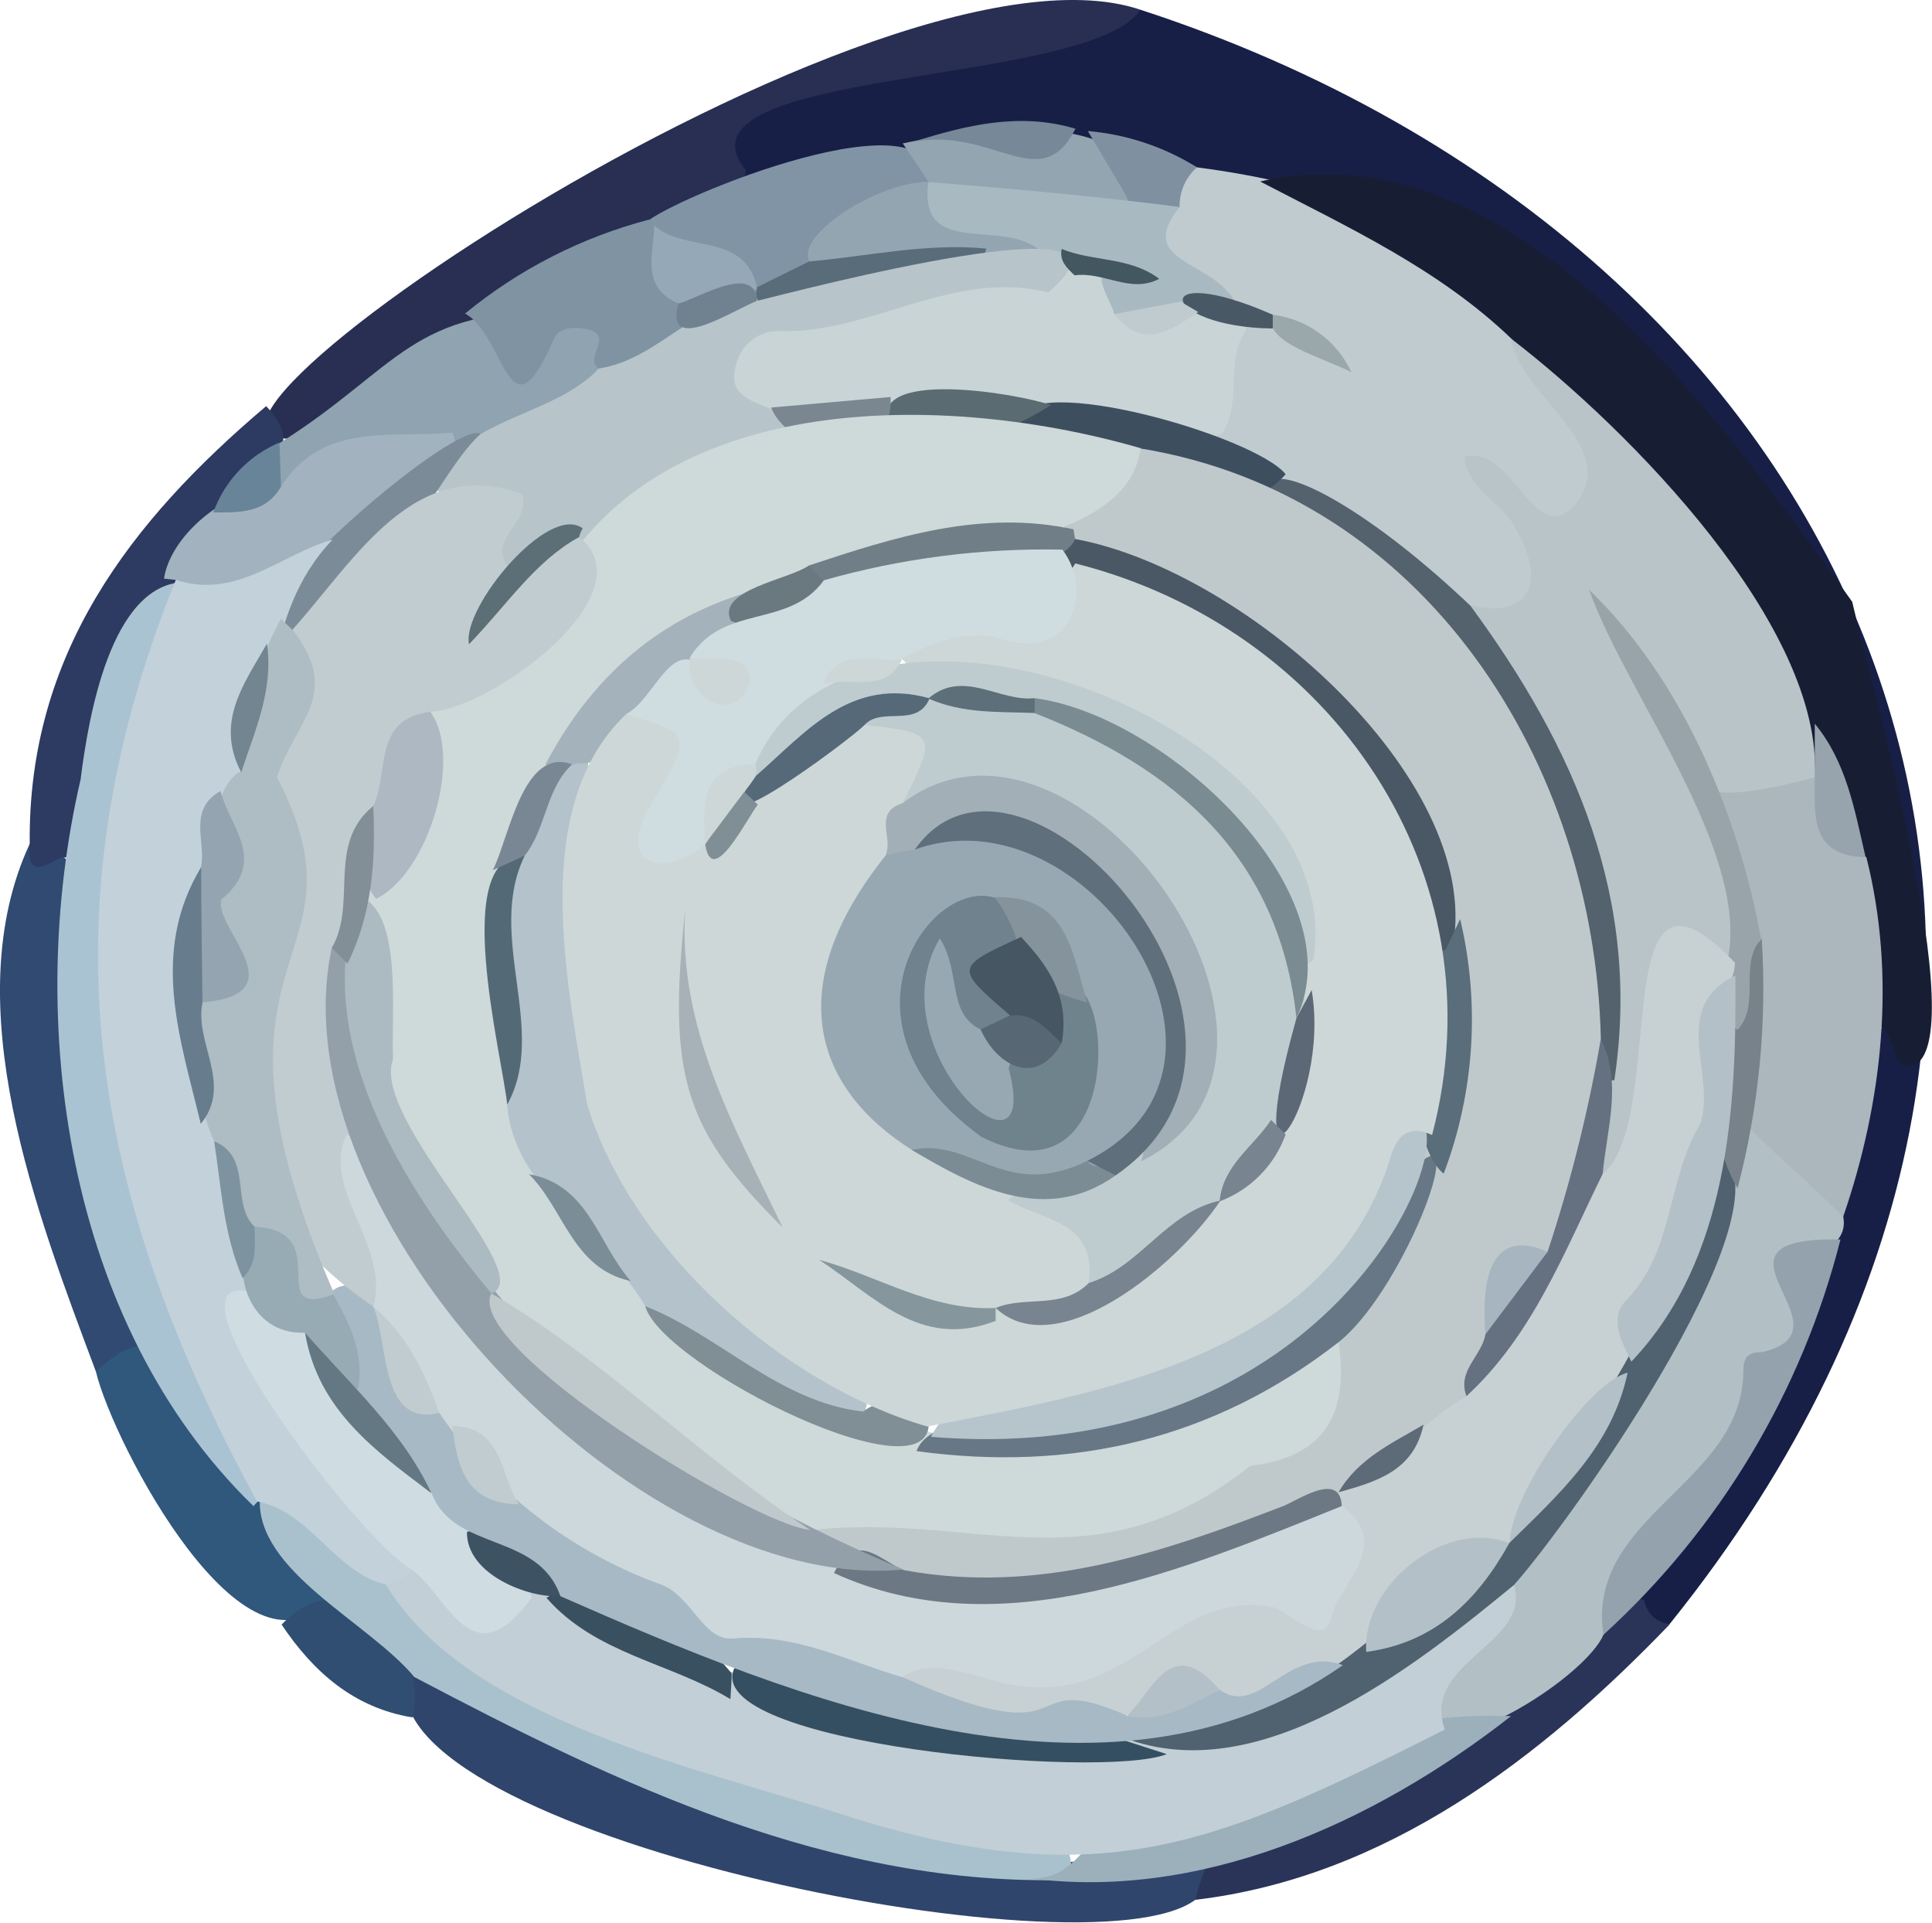
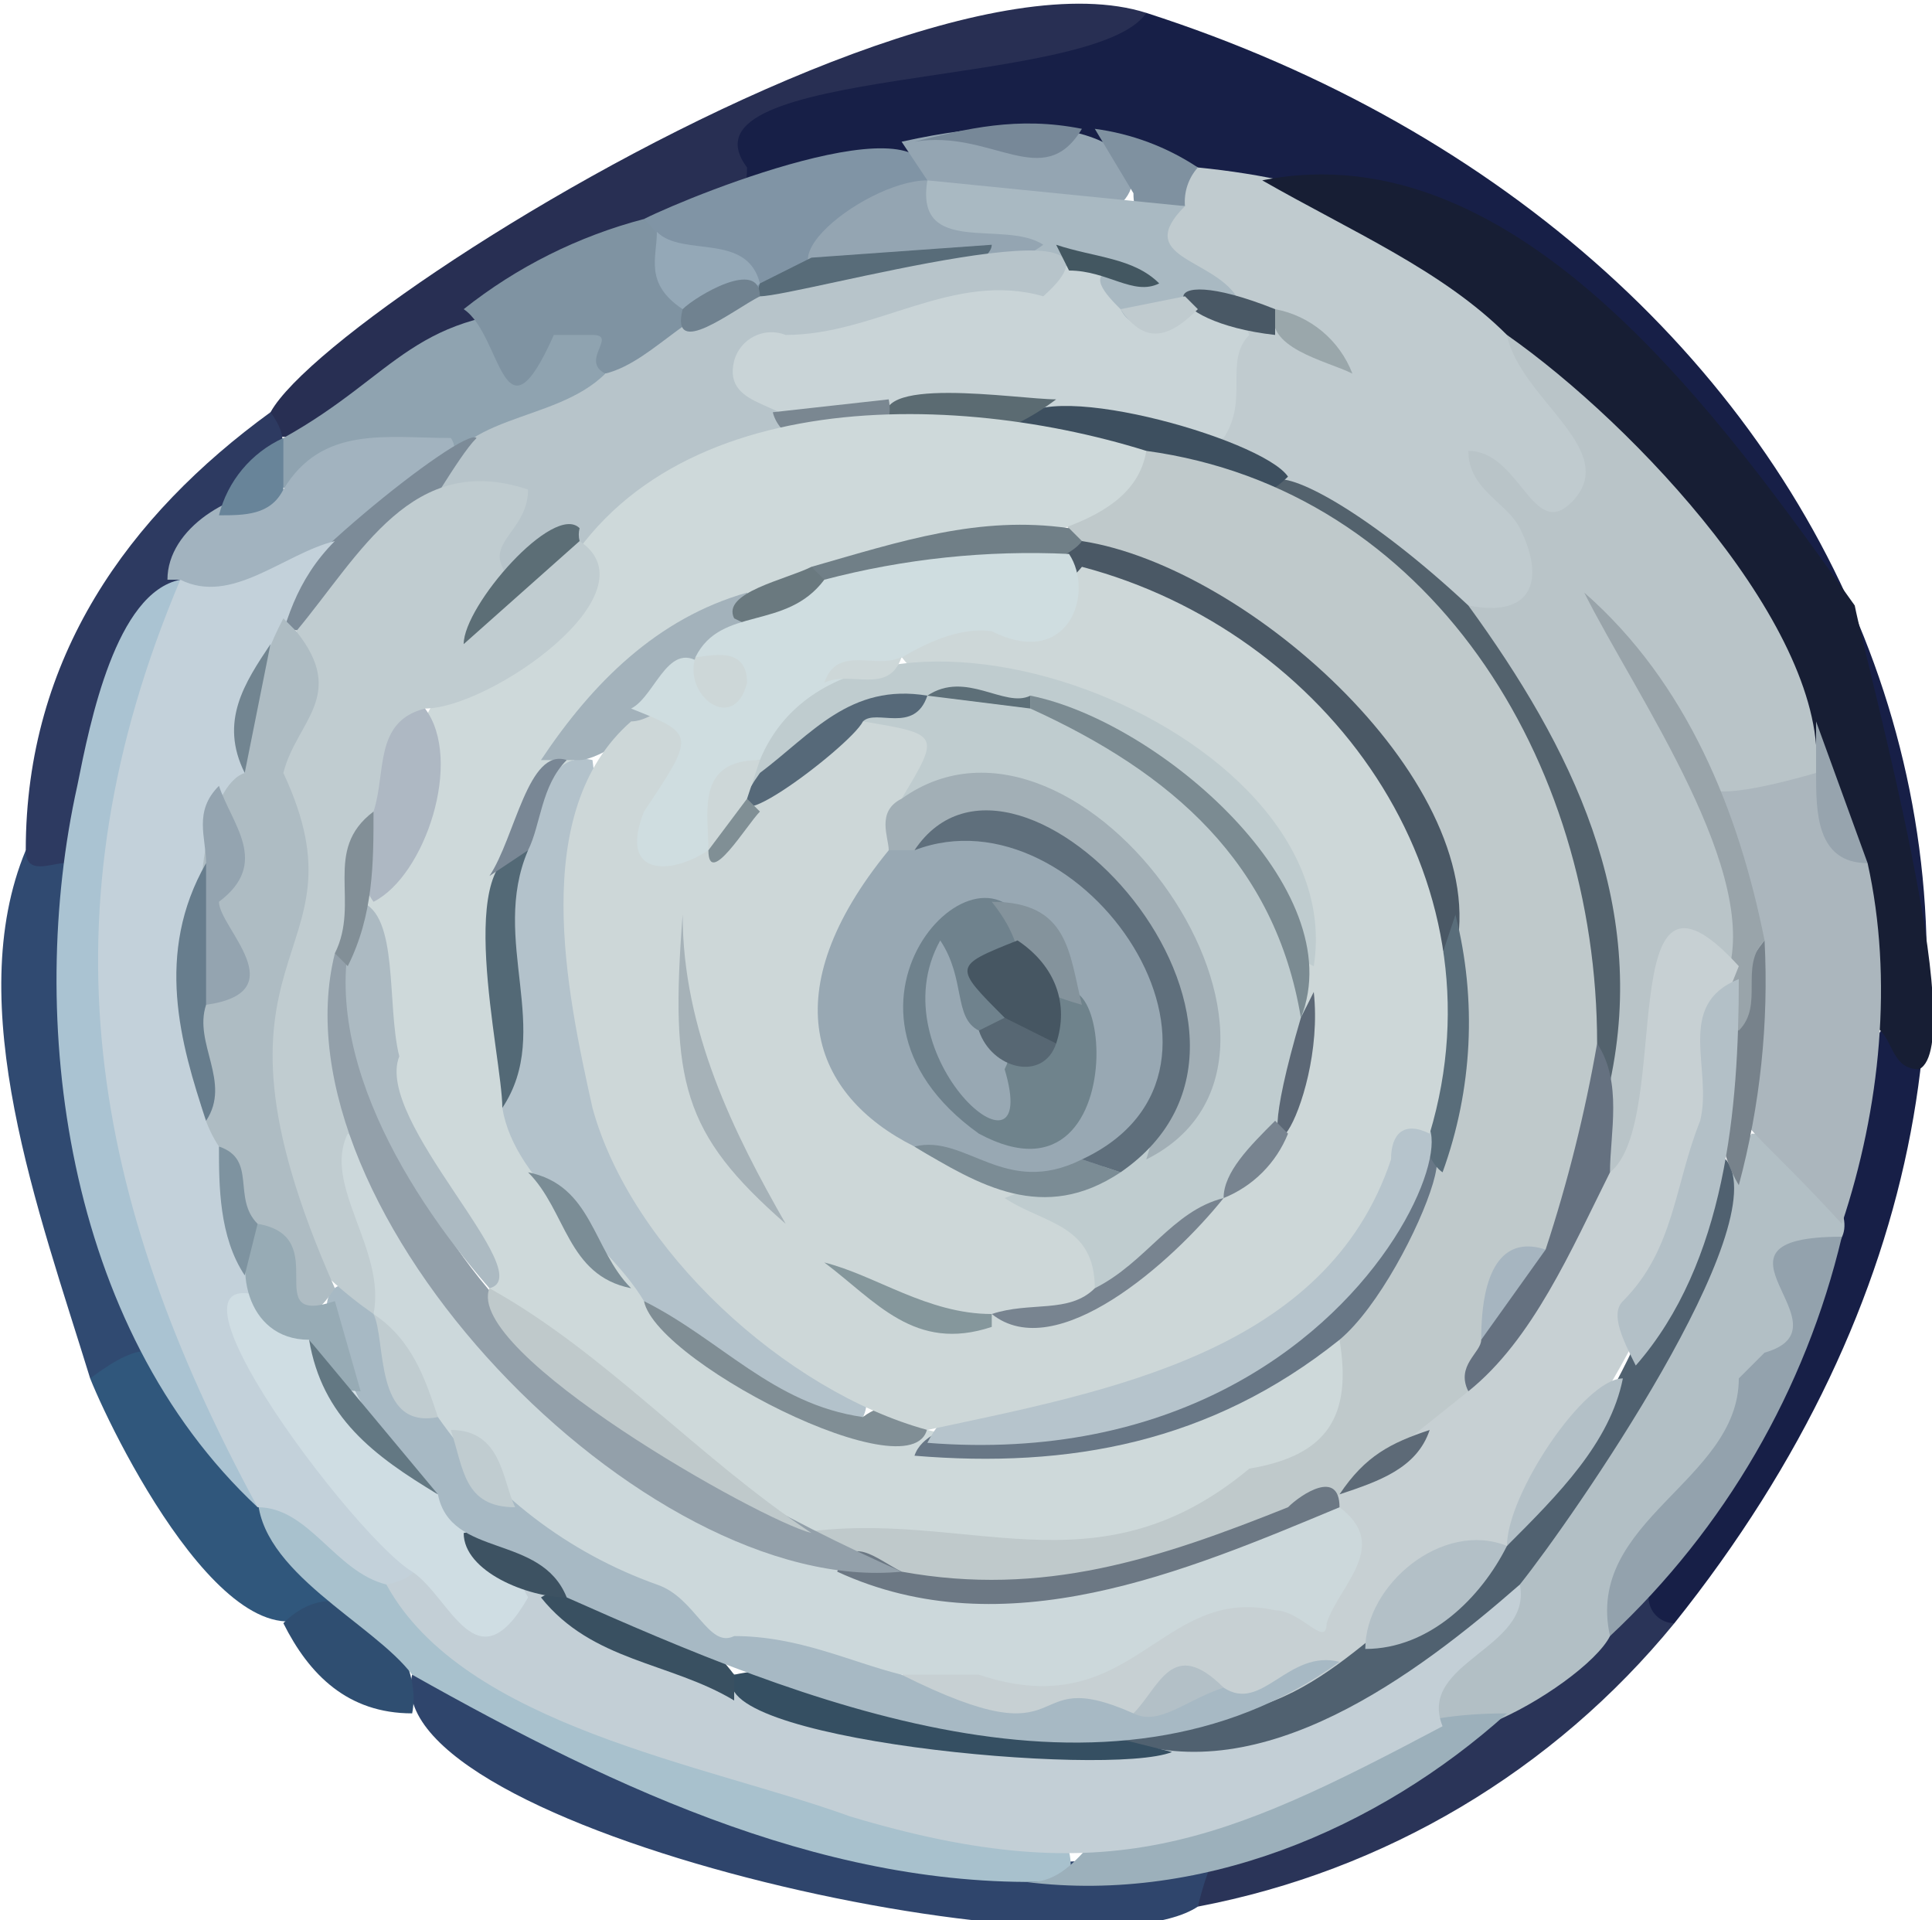
- <svg xmlns="http://www.w3.org/2000/svg" viewBox="0 0 150.11 149.34">
+ <svg xmlns="http://www.w3.org/2000/svg" viewBox="0 0 150 149">
+   <defs />
  <defs>
-     <style>.cls-1{fill:#171f47;}.cls-2{fill:#282f53;}.cls-3{fill:#2f456c;}.cls-4{fill:#304a71;}.cls-5{fill:#2d3a61;}.cls-6{fill:#30577c;}.cls-7{fill:#2a3458;}.cls-8{fill:#2f4e71;}.cls-9{fill:#c0cbcf;}.cls-10{fill:#171e34;}.cls-11{fill:#b2bfc5;}.cls-12{fill:#abb6bd;}.cls-13{fill:#93a2ad;}.cls-14{fill:#8094a5;}.cls-15{fill:#94a5b2;}.cls-16{fill:#7f91a0;}.cls-17{fill:#778898;}.cls-18{fill:#8fa3b0;}.cls-19{fill:#7f93a2;}.cls-20{fill:#a8c1cd;}.cls-21{fill:#9cb0bb;}.cls-22{fill:#aac3d2;}.cls-23{fill:#a2b3bf;}.cls-24{fill:#688499;}.cls-25{fill:#b9c4c8;}.cls-26{fill:#c9d4d7;}.cls-27{fill:#a9b9c2;}.cls-28{fill:#53626d;}.cls-29{fill:#3d4f5f;}.cls-30{fill:#9aa7ab;}.cls-31{fill:#495865;}.cls-32{fill:#97a4ae;}.cls-33{fill:#c3cfd6;}.cls-34{fill:#506170;}.cls-35{fill:#77828b;}.cls-36{fill:#99a4aa;}.cls-37{fill:#94a8b7;}.cls-38{fill:#586c79;}.cls-39{fill:#b7c4ca;}.cls-40{fill:#7c8b98;}.cls-41{fill:#708290;}.cls-42{fill:#c3d1da;}.cls-43{fill:#c7d0d3;}.cls-44{fill:#657180;}.cls-45{fill:#5b6b72;}.cls-46{fill:#7a8791;}.cls-47{fill:#435761;}.cls-48{fill:#bfc9cb;}.cls-49{fill:#ced9da;}.cls-50{fill:#cfdde3;}.cls-51{fill:#354f62;}.cls-52{fill:#395061;}.cls-53{fill:#3d5262;}.cls-54{fill:#a7b9c4;}.cls-55{fill:#b3c0c7;}.cls-56{fill:#c0ccd0;}.cls-57{fill:#5c6e76;}.cls-58{fill:#aebcc3;}.cls-59{fill:#97abb5;}.cls-60{fill:#94a4b0;}.cls-61{fill:#677d8d;}.cls-62{fill:#728591;}.cls-63{fill:#7e93a0;}.cls-64{fill:#ccd8db;}.cls-65{fill:#6c7884;}.cls-66{fill:#5d6a77;}.cls-67{fill:#a6b5c0;}.cls-68{fill:#93a0aa;}.cls-69{fill:#687786;}.cls-70{fill:#4a5865;}.cls-71{fill:#707f87;}.cls-72{fill:#596d7a;}.cls-73{fill:#b3c2cb;}.cls-74{fill:#acbac2;}.cls-75{fill:#aeb8c3;}.cls-76{fill:#a3b2bb;}.cls-77{fill:#808e95;}.cls-78{fill:#536976;}.cls-79{fill:#798795;}.cls-80{fill:#7b8d96;}.cls-81{fill:#6a797f;}.cls-82{fill:#637883;}.cls-83{fill:#828f97;}.cls-84{fill:#b6c4cc;}.cls-85{fill:#cdd7d8;}.cls-86{fill:#cfdde0;}.cls-87{fill:#bfcccf;}.cls-88{fill:#98a8b3;}.cls-89{fill:#a2afb6;}.cls-90{fill:#a6b2b8;}.cls-91{fill:#7b8b92;}.cls-92{fill:#788490;}.cls-93{fill:#85979c;}.cls-94{fill:#7b8c95;}.cls-95{fill:#566979;}.cls-96{fill:#5c6876;}.cls-97{fill:#808f95;}.cls-98{fill:#5f6f7c;}.cls-99{fill:#5d6f78;}.cls-100{fill:#6f828d;}.cls-101{fill:#6f838c;}.cls-102{fill:#84939c;}.cls-103{fill:#465662;}.cls-104{fill:#576773;}</style>
+     <style>
+       .cls-9{fill:#c0cbcf}.cls-15{fill:#94a5b2}.cls-48{fill:#bfc9cb}.cls-55{fill:#b3c0c7}.cls-56{fill:#c0ccd0}.cls-85{fill:#cdd7d8}.cls-87{fill:#bfcccf}.cls-88{fill:#98a8b3}.cls-92{fill:#788490}
+     </style>
  </defs>
-   <g id="レイヤー_2" data-name="レイヤー 2">
-     <g id="レイヤー_1-2" data-name="レイヤー 1">
-       <g id="アートワーク_8" data-name="アートワーク 8">
-         <path class="cls-1" d="M88.62.76c56.62,18.46,81.6,75.09,41.11,125.4-7.29.92,2-9.7,3.57-12.15a60.43,60.43,0,0,0,7.88-18.09c4.08-27.86,11.66-6.24,2.41-40.76C138.65,37.61,117.21,13,97.76,15.8c-4.9.71-8.45-4.11-13.41-3.86-9.19-2.8-17.86,4.16-27,2.24C48.43,4.12,83.18,3.86,88.62.76Z" />
-         <path class="cls-2" d="M88.62.76c-4.07,6.06-37,4.44-30.7,12.44-.1,4.56-4.24,3.88-6.8,5.25C42.3,22.29,34.5,27.72,26.76,33.33.12,40.51,67.25-6.48,88.62.76Z" />
-         <path class="cls-3" d="M92.87,147.59c-8.41,6.23-64.14-5.28-61.27-17.28,2.09-2.06,4.4-1,6,.28,8.67,7.09,19.35,9.3,29.64,12.37,4,1.2,8.46-.43,12.51,1.31C82.3,146,97.74,141.24,92.87,147.59Z" />
-         <path class="cls-4" d="M7.45,106.55C2.86,94.27-3.47,78,2.31,65.55c1,.76,2.76.34,3.3,2a122.56,122.56,0,0,0,3.2,27.64C10.48,98.5,15.25,108,7.45,106.55Z" />
-         <path class="cls-5" d="M4.76,66.62c-1.2.52-2.71,1.76-2.45-1.07-.16-14.72,7.81-25.06,18.37-34C24.49,35.5,19,37,17.92,40.62c-1.13,2.1-3.4,3.39-4.17,5.77C6.41,51.79,10.25,66.85,4.76,66.62Z" />
-         <path class="cls-6" d="M7.45,106.55c3.19-3,5.39-2.7,6.82,1.4,3.09,5.9,9.44,9.78,11.23,16.15C19.11,131.76,8.81,112.2,7.45,106.55Z" />
-         <path class="cls-7" d="M92.87,147.59c.87-3.57,2.09-5.22,5.58-5.63,6.32-2.39,12.4-5.19,17.3-10,3.78-1.58,8.12-9.28,12-7.63a2.23,2.23,0,0,0,2,1.84C119.75,136.58,107.7,145.83,92.87,147.59Z" />
-         <path class="cls-8" d="M21.88,126.21c5-5.34,11.5,1.35,10.17,7.21C27.49,132.67,24.36,129.9,21.88,126.21Z" />
-         <path class="cls-9" d="M93,13c10.17,1.33,19.08,4.39,25.86,12.27,2.24,5.22,11.87,13.8,1.3,16.07-.51.07-.63-.76-.44.4,1.12,6.63.48,7.31-5.66,6.7-5.15-3.25-9.57-7.6-15.16-10.19-2-1.26-4.59-1.79-5.14-4.62-.38-3.59.16-10.77,5.75-8.28-4.81-1.18-13.39-4-9.35-10.36C90.64,13.6,91.23,12.43,93,13Z" />
-         <path class="cls-10" d="M117.45,26.33c-5.66-5.44-12.71-8.67-19.54-12.23,19.66-4.58,36,18.68,46,32.65,1.2,5.33,9.53,34.35,4.69,36.06-1.66.31-1.24-2.15-2.35-2.92-3.91-3.28-1.88-8.08-3.1-12C140.38,51.92,127.44,38.7,117.45,26.33Z" />
-         <path class="cls-11" d="M124.58,127c-1.73,4.06-17.28,13.12-13.22,3.26,5.33-8.67,11.65-16.74,16.86-25.79,3.24-5.31,3.93-11.93,7.58-16.8,5.31.25,6.36,1.22,7.41,6.82.44,2.28-2.12,2.62-2.57,4.35C139.33,110.44,129.83,117.58,124.58,127Z" />
-         <path class="cls-12" d="M143.21,94.52c-11.67-11.42-8.05-4.56-7.86-20.86-.32-7.41-8.68-16.31,5.39-14.22,2.84,1.53.94,5.9,4.27,7.15C147.34,75.83,146.28,85.6,143.21,94.52Z" />
-         <path class="cls-13" d="M124.58,127c-1.38-9.23,10.78-11.7,10.87-20.42,0-1.07.3-1.55,1.42-1.53,7.55-1.71-5.77-9,6.13-8.76A62.21,62.21,0,0,1,124.58,127Z" />
-         <path class="cls-14" d="M50.43,17.09C53.67,14.78,74.27,6.6,72.28,15c-2.47,2.72-7.11,2.56-8.66,6.51C60.26,25.07,52,21.23,50.43,17.09Z" />
-         <path class="cls-15" d="M72.14,14.14c-.65-1-1.31-2-2-3C97.36,5.31,90.35,25,72.14,14.14Z" />
-         <path class="cls-16" d="M87.52,15.24l-3-5.06A19.11,19.11,0,0,1,93,13a4,4,0,0,0-1.35,3.13C90.14,16.45,88.34,18.25,87.52,15.24Z" />
-         <path class="cls-17" d="M83.56,10c-2.68,5.28-6.28-.11-12.55,1C75.12,9.71,79.25,8.71,83.56,10Z" />
-         <path class="cls-18" d="M21.71,34.43C31,28.6,32,23.77,43.94,24.3c10.28-.68-1.5,13.81-8.6,10.87C31.71,33.51,18.2,42.84,21.71,34.43Z" />
-         <path class="cls-19" d="M46.52,28.62c-1.18-.77,1.15-2.48-.75-3-1-.27-2.35-.26-2.75.74-3.53,8.18-3.72-.3-6.89-2a37.52,37.52,0,0,1,14.3-7.3C55.39,21.89,55.68,31.73,46.52,28.62Z" />
-         <path class="cls-20" d="M32.19,130.28c-3.55-4.27-12.31-8.2-12-13.89,5-2.36,15.63,14.38,28.62,16.63,8.83,3.55,17.88,6.48,27.43,7.77,2.78.37,7.33,0,7,5.24C64.72,146.66,47.82,138.52,32.19,130.28Z" />
-         <path class="cls-21" d="M79.35,145.83c5.15.92,5.21-5.49,10.13-5.16,11.18-1,13.38-7.87,27.92-7.35C106.73,141.67,93,147.86,79.35,145.83Z" />
-         <path class="cls-22" d="M19.69,117C5.11,102.85,1.9,79.31,6.26,60.56c.63-5,2.36-15,7.93-15.34,1.63,2.3.8,4.63-.11,6.83A61.19,61.19,0,0,0,9.71,77.49c1,11.91,3.48,24.16,10.51,34C21.23,113.49,21.41,115.31,19.69,117Z" />
-         <path class="cls-23" d="M13.66,45.05l-.92-.1c.57-3.67,5.46-7.33,9.09-7.14,3.26-5.09,8.57-3.74,13.29-4.21C37.73,37.73,15.76,52.36,13.66,45.05Z" />
-         <path class="cls-24" d="M21.83,37.81c-1.2,2.09-3.26,2-5.26,2a9.32,9.32,0,0,1,5.14-5.43Z" />
-         <path class="cls-25" d="M141,60.4c-13.65,3.57-7.79-1.57-12.93-7.52,1.58,6.32,9.63,14.78,7.06,22.1-4.49-.17-6,2.25-5.77,6.41,0,2.9-1.18,11.81-5.56,9.54-.36-14.68,1.57-24.28-7.59-37.91-1.1-1.8-2.84-3.47-2-6,4.86,1.13,5.88-2,3.56-5.94-.94-2-3.69-2.93-4-5.61,3.8-.88,5.22,6.79,8.38,4,4.23-4.66-4-8.53-4.74-13.16C126.61,33.38,141.68,48.67,141,60.4Z" />
-         <path class="cls-26" d="M96.83,25.65c-1.76,2.43-.21,5.65-1.92,8.09-4.75,1-9.39-.15-14-.78-6.81-3.9-23.78,5.4-25.19-4.06,1.48-8.25,13.66-4,19.12-8.65,2.7-.88,5.58,1.94,8.32-.08,2.16-.61,4,.87,5.12,2.55C90.81,24.91,95.24,21,96.83,25.65Z" />
-         <path class="cls-27" d="M86.58,24.4c-.26-1.12-2.14-3.52.06-3.51-4.15-.67-19.17,1.24-14.5-6.75,6.2.5,13.07,1.1,19.51,1.94-3.37,4.27,2.09,4,4.2,7.16-1.23,1.62-3.28-.5-4.53,1C89.76,25.2,88.19,25.54,86.58,24.4Z" />
-         <path class="cls-28" d="M114.25,47.06c8.09,11,13.3,22.8,11.18,36.85-1.9.26-2.05-1.38-2.71-2.47-1.32-11.62-4.06-22.68-12.17-31.71C90.05,34.24,99.29,32.85,114.25,47.06Z" />
-         <path class="cls-29" d="M99.89,36.84c-3.55,4.08-8-.12-11.79-.56-3.15-.87-7.14.3-9-3.68C80,28.83,97.55,33.9,99.89,36.84Z" />
-         <path class="cls-30" d="M98.89,24.45A7.78,7.78,0,0,1,105,28.92C102.76,27.75,98,26.56,98.89,24.45Z" />
-         <path class="cls-31" d="M98.89,24.45v1.07C90,25.41,89.14,20.16,98.89,24.45Z" />
-         <path class="cls-32" d="M141,60.4l0-4.18c2.48,3,3.1,6.73,3.95,10.37C140.61,66.5,141,63.31,141,60.4Z" />
-         <path class="cls-33" d="M112.26,134.36c-17.48,8.81-26.45,12.87-45.84,6.91-11.58-3.79-30-7.5-36.44-18.17,2.79-5.58,6.91,3.86,11.41,0,28.44,13.8,48.2,18.34,76.25.05C119,127.71,110.37,129.12,112.26,134.36Z" />
-         <path class="cls-34" d="M117.64,123.12c-8,6.58-19.82,15.89-30.32,11.88.61-2.58,2.79-1.89,4.52-2.22,9.4-1.57,18.31-7.37,24.92-14.18,6.77-6.73,10.87-15.77,14.45-24.48.66-1.66.66-3.71,2.93-4.23C138.36,95.16,122.09,118.1,117.64,123.12Z" />
-         <path class="cls-35" d="M135,92.32c-3.18-5.5-2.41-14.77,1.88-19.4A61.08,61.08,0,0,1,135,92.32Z" />
-         <path class="cls-36" d="M136.83,72.92C135.06,75,136.84,78,135,80c-1.55-.92-1.59-2.32-1.24-3.85,3.48-8.45-7.24-21.73-10.29-30.33C130.7,52.76,135.06,63.25,136.83,72.92Z" />
-         <path class="cls-15" d="M72.13,14.14c-.78,5.93,5.56,2.82,8.57,5.24-3.65,2.29-8.94.83-13.25,2.18C56.66,21.6,67.22,14,72.13,14.14Z" />
-         <path class="cls-37" d="M52.72,23.58c-3-1.28-1.93-3.84-1.89-6.07,2.32,2.16,7,.45,8,4.83C57.48,23.94,54.79,25,52.72,23.58Z" />
-         <path class="cls-38" d="M62.87,20.31c4.58-.4,9.11-1.45,13.74-1,.25,2.2-19.49,7.27-17.77,3.11l-.06-.09Z" />
-         <path class="cls-39" d="M58.83,23.37c2.88-.7,31.66-8.3,22.6-.65-7.37-1.85-13.71,3.2-20.81,3a3.35,3.35,0,0,0-3.41,2.55c-1.26,4,4.72,2.55,5.07,5.89a2.64,2.64,0,0,1-2.56,2.18c-5.39-.22-9.12,3.47-13.53,5.52-10.34,5.34-5.46,2-12.37-3.9,1.38-5.47,9.1-5.43,12.7-9.33C51.34,27.89,54.28,23,58.83,23.37Z" />
-         <path class="cls-40" d="M37.35,33.71c-3.73,3.13-10.47,19.56-16.22,14.53C19.82,46,35.56,32.55,37.35,33.71Z" />
-         <path class="cls-41" d="M58.83,23.37c-1.63.58-7.3,4.36-6.11.21C54.3,23.16,58.63,20.42,58.83,23.37Z" />
-         <path class="cls-42" d="M25.85,41.91c-5.67,5.9-4.28,14.21-7.47,20.93-1.46,1.54-.58,3.74-1.52,5.43-5.54,11,4.27,21.39,3.11,32.53-2.73,7.21,19.54,19.85,10,22.3-4.05-1-5.8-5.66-10-6.46C7,92.81,3.17,71,13.66,45.05,18.39,46.6,21.81,43.07,25.85,41.91Z" />
-         <path class="cls-43" d="M134.8,74.79c0,1.75-1.88,3.41-1.31,5.24.79,15.29-8.14,27.94-16.23,39.86-8.36,3.31-13.14,12.53-22.75,13-3.38-3.7-15,7.72-24.8-2.17.72-3.22,3.23-3.24,5.61-2.78,9,3.33,14.72-5.4,23.07-5.23,4.53.77,5.18-1.8,4.8-5.36,3.8-8.08,14.47-12.78,17.58-22.14.92-1.57.82-4.27,3.75-4C129.73,86.86,124.55,64,134.8,74.79Z" />
-         <path class="cls-44" d="M124.52,91.2c-3,6.09-5.42,12.5-10.58,17.26-4.35-4.74,4.17-8.11,4.72-12.74,1.93-4.43,1-13.09,5.72-15C126.06,84.07,124.86,87.63,124.52,91.2Z" />
-         <path class="cls-45" d="M81.65,31.47c-4.07,2.58-8.1,3.74-12.55,1.63C67.23,28.57,79.05,30.55,81.65,31.47Z" />
-         <path class="cls-46" d="M69.19,30.84c.34,5.49-7.71,4.69-9.28.82Z" />
-         <path class="cls-47" d="M83.49,21.39c-.58-.56-1.2-1.11-1-2.05,2.41,1,5.26.58,7.58,2.32C87.82,22.84,85.78,21.08,83.49,21.39Z" />
-         <path class="cls-9" d="M91.72,23.43l1.38.81c-2.14,1.43-4.28,3-6.52.16Z" />
-         <path class="cls-48" d="M124.38,80.69a113.93,113.93,0,0,1-4.14,16.56c-2.95,1.13-4.08,3.63-4.83,6.41-.27,1.67-2.22,2.82-1.47,4.8-3.66,2.1-6.12,5.6-10,7.47l.08,0c-20.06,16.23-57.53,2.5-33.79.39,7.47,3.33,33.44-2.16,32.33-11.85,15.46-18.64,12.57-44.81-9.44-56.77-7.28-3.67-17.24-7.2-4.56-12.87C110.75,38.43,123.89,59.28,124.38,80.69Z" />
-         <path class="cls-49" d="M104,104.27c.81,5.41-.92,8.9-6.86,9.61-12.36,9.79-21.79,3.32-34.83,5.08-15.36-6.81-28-20-33.65-35.51,1.72-4.61-.76-9-.53-13.49,8.56-11.06-2-12.5,13.63-22,7.15-17.69,30.82-17.79,46.87-13.14-1.79,12.37-35,4.58-44.89,25.38-12.81,21,6,47.82,28.22,51C83.77,113.71,93.58,107.31,104,104.27Z" />
-         <path class="cls-50" d="M32.08,122c-4.91-2.72-25.2-30.29-7.5-19.08,3.6,8.64,12.9,13,16.76,21.16C36.66,130.51,34.86,124.08,32.08,122Z" />
-         <path class="cls-51" d="M87.37,135.21l3.28,1.06c-5,2-36.2-.79-33.6-6.67,9.19-1.63,17.37,6.54,27.08,4.3A4.39,4.39,0,0,1,87.37,135.21Z" />
-         <path class="cls-52" d="M56.85,130c0,.66-.07,1.33-.1,2-4.65-2.83-10.48-3.5-14.29-7.87C47.19,121.15,53.67,126.14,56.85,130Z" />
-         <path class="cls-53" d="M43.54,124c-2.42.17-7.31-1.65-7.26-5C40.72,118.05,42.75,119.45,43.54,124Z" />
-         <path class="cls-54" d="M43.54,124c-1.73-5-8.3-3.45-10-8-3.29-1.86-14-18.83-4.31-15.81,3.25,2.07,1.06,7.31,5.58,8.57,2.93,1.85,1.28,7,6.14,6.67,8.53,3.26,15.5,9.79,24.87,11.07,2,.38,3.87,1.39,4.3,3.79,14.35,6.39,8.69-.89,17.47,3,2.46-.46,4.1-3.89,7.21-2,3,2.15,5.29-3.53,9.54-1.93C86.17,142.06,61.72,132,43.54,124Z" />
-         <path class="cls-55" d="M126.75,105.78c-.75-1.56-1.77-3.37-.38-4.79,3.76-3.85,3.13-9.43,5.75-13.7,1.24-3.89-2.46-9,2.71-11.5C134.94,86.13,134.29,97.85,126.75,105.78Z" />
-         <path class="cls-55" d="M106.15,128.33c-.33-5.34,6.34-10.41,11.11-8.44C114.8,124.33,111.46,127.62,106.15,128.33Z" />
-         <path class="cls-55" d="M117.31,119.83c0-3.65,6.09-12.43,9.15-13.19C125.27,112.33,121.21,116,117.31,119.83Z" />
-         <path class="cls-56" d="M29,101.51c-20.42-14-1.59-30.4-8.89-39.61-.87-4,3.48-8.27,2.63-13,4.94-5.53,9.43-13.55,17.82-10.53.74,2.21-2.58,3.37-1.17,5.58C40,47,42.2,40.35,45,41.72c5.5,4.45-7,13.43-11.59,13.57C18.33,86.78,34.19,86.4,29,101.51Z" />
-         <path class="cls-57" d="M45,41.72c-3.41,1.87-5.51,5.15-8.56,8.33-.58-2.83,6.17-11,8.84-9A1.84,1.84,0,0,0,45,41.72Z" />
-         <path class="cls-58" d="M22.73,48.94c3.91,5,.18,7.08-1.21,11.44,7.76,14.94-7.47,12.69,4.42,40.06-3.85,5.64-4.35-3.3-7.22-4.69-1.4-2.16.07-5.16-2.08-7.1-1.41-2.88-1.36-7-1.88-10.44,1.47-1.95,2.8-3.3,1.36-6.53-.68-2,.16-10.76,2.58-11.74a25.53,25.53,0,0,1,3.13-11.87Z" />
-         <path class="cls-59" d="M19.78,95.3c6.39.31.61,7.26,6.12,5.26,1.28,2.28,2.41,4.59,1.93,7.34-2.69-.22-3.18-2.51-4.13-4.37C19.2,103.73,17.69,98.37,19.78,95.3Z" />
-         <path class="cls-60" d="M17.13,61.45c.7,2.78,3.7,5.42.07,8.42-.69,2.13,6.06,7.35-1.47,8-2.07-3.5-1.15-7-.1-10.55C16,65.34,14.57,62.9,17.13,61.45Z" />
-         <path class="cls-61" d="M15.63,67.36c0,3.52.07,7,.1,10.55-.64,3.13,2.39,6.3-.13,9.4C14,80.65,11.62,74,15.63,67.36Z" />
-         <path class="cls-62" d="M20.74,50c.53,3.57-.93,6.73-2,10C16.68,56.06,19,53.08,20.74,50Z" />
-         <path class="cls-63" d="M19.78,95.3c0,1.39.25,2.86-.93,4-1.48-3.39-1.66-7.05-2.21-10.64C19.68,89.93,17.88,93.49,19.78,95.3Z" />
-         <path class="cls-64" d="M29,101.51c1.35-4.85-4.14-9.09-2.06-13.36,3.82,1.83,5.32,5.55,7.18,8.93C40,107.66,49,114.6,59.83,119.36c15.83,8.41,29.27,1.58,44.42-2.4,4.08,3.14-.18,6-.79,8.63-.57,2.48-2.95-.11-4.47-.71-8.68-1.74-11.37,9.4-23,5.3-2-.41-3.95-1.18-5.89.11-4.31-1.25-8.3-3.44-13.14-3-2.3.21-3.18-3.23-5.53-4.17a35.39,35.39,0,0,1-17.31-13.37c-3.32-1.76-2.9-5.83-5.13-8.25Z" />
-         <path class="cls-65" d="M104.25,117c-12.15,4.88-26.56,11.12-39.45,5.2,1.66-3.36,3.56-1,5.4-.23,10.47,1.95,20.06-1.33,29.58-5C101.05,116.41,104.15,114.33,104.25,117Z" />
-         <path class="cls-55" d="M94.78,131.3c-2.29,1.07-4.46,2.6-7.21,2C89.61,131.33,91,126.87,94.78,131.3Z" />
-         <path class="cls-66" d="M104,115.93c1.51-2.61,4.15-3.81,6.6-5.25C109.85,114.27,106.93,115.11,104,115.93Z" />
-         <path class="cls-67" d="M115.41,103.66c-.45-5.77,1.24-8,4.83-6.41Z" />
-         <path class="cls-68" d="M70.2,121.93c-20.7,2-48.9-27.57-44.42-48.3a3.35,3.35,0,0,1,3.28,3.14C29.4,99.6,52.22,114.44,70.2,121.93Z" />
-         <path class="cls-69" d="M104,104.27c-9.7,7.56-20.7,10.11-32.79,8.46,2-5.58,26.56-.43,34.26-15.89C116.73,79.36,110.2,99.35,104,104.27Z" />
-         <path class="cls-70" d="M83.53,41.87c13.53,2.5,32.19,19.26,29.25,32.15-1.88-.14-2.68-1.6-3.1-3C106,58.22,96.36,51.22,85.1,45.82,83.15,45.81,80.24,41.67,83.53,41.87Z" />
-         <path class="cls-71" d="M83.53,41.87c-1.22,3.33-20.39,7.2-20.68,2.06,6.68-2.21,13.37-4.36,20.56-2.81Q83.46,41.5,83.53,41.87Z" />
-         <path class="cls-72" d="M112.35,73.72c.36-.77.73-1.54,1.1-2.32a33.82,33.82,0,0,1-1.28,19.78C109.14,88.75,108.64,75.78,112.35,73.72Z" />
-         <path class="cls-73" d="M50.13,101.47C47,96,39.88,92.48,39.41,85.81c1.09-6.24-1.39-12.51,0-18.76,1.9-2.3,2.15-8.77,6.27-7.85,3,22.56-2.56,30.58,19.3,46.15,1.41,1.12,3.16,2.3,2.07,4.64C60.08,110.13,55.38,105.11,50.13,101.47Z" />
-         <path class="cls-74" d="M38.18,100.48c-6.86-8.23-14.28-20-10.25-30.87,3.37,1.33,2.44,8.85,2.61,12.66C28.74,86.94,41.91,99.08,38.18,100.48Z" />
-         <path class="cls-48" d="M38.18,100.48c8.43,4.88,16.28,12.8,24.76,18.37C58.52,118.47,36,104.61,38.18,100.48Z" />
-         <path class="cls-75" d="M29,62.62c1.27-2.57-.11-6.74,4.43-7.33,2.55,3.46-.07,12.49-4.21,14.54A6.14,6.14,0,0,1,29,62.62Z" />
-         <path class="cls-76" d="M45.38,59.31c-1.06-.18-2,.93-3,.07,3.41-6.45,8.38-11.11,15.47-13.29C59.54,48.94,48.08,59.29,45.38,59.31Z" />
-         <path class="cls-77" d="M50.13,101.47c5.85,2.3,10.33,7.42,16.92,8.19a3.76,3.76,0,0,1,5.08.47C73.17,117,51.44,106.16,50.13,101.47Z" />
-         <path class="cls-78" d="M40.77,66.47C37.72,72.73,42.62,80,39.41,85.81,39,81.89,34.93,66.26,40.77,66.47Z" />
-         <path class="cls-79" d="M40.77,66.47,38.29,67.6c1.28-2.53,2.34-9.63,6.16-8.22C42.38,61.31,42.46,64.35,40.77,66.47Z" />
-         <path class="cls-80" d="M41.1,91.22c4.67.83,5.36,5.45,7.91,8.3C44.48,98.55,43.82,93.91,41.1,91.22Z" />
-         <path class="cls-81" d="M56.79,48.23c-1.16-2.41,4.52-3.2,6.06-4.3.39.4.78.81,1.16,1.22C62.45,49.67,61.39,50.12,56.79,48.23Z" />
-         <path class="cls-82" d="M23.7,103.53c3.48,4,7.57,7.63,9.82,12.47C29.15,112.71,24.68,109.5,23.7,103.53Z" />
-         <path class="cls-56" d="M35.15,110.77c4,.11,3.69,3.85,5.16,6.09C36.23,116.83,35.51,114,35.15,110.77Z" />
-         <path class="cls-56" d="M29,101.51c2.62,2.18,4,5.13,5.13,8.25C29.48,110.89,30.2,104.29,29,101.51Z" />
-         <path class="cls-83" d="M29,62.62c.19,4.28-.07,8.33-2,12.24l-1.22-1.23C27.78,70.23,25.36,65.55,29,62.62Z" />
-         <path class="cls-84" d="M72.33,111.62c4.64-9.14,26.15-3,33.36-21.62C117.5,75.69,110.2,114.75,72.33,111.62Z" />
-         <path class="cls-85" d="M111.27,88.17c-2-.89-2.83.24-3.29,1.93-4.8,15.2-22.22,18.05-35.93,20.72-11.15-3.2-23-13.68-26.44-25.06-1.48-9.09-4.6-23,3-30.24,2,0,4-2.73,5.84,0C56,57.75,55.35,60,53.74,62c-.65.83-1.22,1.79.5,2.12,5.06-1.63,6.95-8.52,13-9.29,6.62.37,7.73,2.23,4.54,7.62-6.07,15.28-9.7,21.6,8.12,29.45,3.07,1.55,7.13,2.27,5.94,7.28-2.19,4.56-13.4,3.26-17.1,1.62C95.79,110.39,117.23,63.5,83,55.16c-4-2.14-9.7-.52-12.95-4,.78-6.43,10-1.7,13.5-7.39C103.45,48.79,116.62,67.84,111.27,88.17Z" />
-         <path class="cls-86" d="M54.79,65.62C51.9,68.05,48,67.56,50.28,63c3.62-6,3.62-6-1.69-7.51,2.26-1,3.73-6.65,6.41-3.12-.5-.39-.93-.86-1.4-1.29,2.6-4.22,7.66-2.2,10.41-6A62.84,62.84,0,0,1,82.55,42.7c2.66,3.58.35,9-5.29,6.75C69.76,48.17,58.69,59.76,54.79,65.62Z" />
-         <path class="cls-87" d="M70.12,62.42c2.71-5.43,2.7-5.46-3-6.11.12-5.31,10.19-2.57,13.45-2.07,17.29,3.82,28.67,25.34,14.17,39.08l.07-.06c-3.27,2.36-5.73,6-10.24,6.41.71-4.84-3.61-4.82-6.24-6.44,2.83-2.42,6.74-2.43,9.75-4.63C101.67,78.52,83.69,58.64,70.12,62.42Z" />
-         <path class="cls-88" d="M70.85,89.33c-7.39-4.65-10.36-12.5-2-22.92C75.55,59.29,83.87,65,88.4,70.86,99.25,84.31,84.82,98,70.85,89.33Z" />
-         <path class="cls-89" d="M71.08,66l-2.27.4c.62-1.27-1-3.28,1.31-4C83.68,52.06,105,82.11,88.66,90.22c3.06-10.49,4.1-17.69-6.43-24.14C78.66,63.68,74.81,62.66,71.08,66Z" />
-         <path class="cls-87" d="M58.68,59.35c7.69-17.69,46.44-3,43.36,15.25-1.19.81-1.36-.12-1.61-.93C96.74,61.15,84.69,53.56,72.11,54.26l.12,0C66.67,54,63.12,57.88,59,60.65A.91.91,0,0,1,58.68,59.35Z" />
-         <path class="cls-90" d="M53.24,70.67c-.59,9.15,3.8,16.83,7.57,24.69C53.14,87.73,51.85,83.58,53.24,70.67Z" />
-         <path class="cls-91" d="M80.39,54.24c10.06,1.28,25,15,20.34,24.86-1.36-12.56-9.38-19.4-20.36-23.71C79.68,55,79.69,54.61,80.39,54.24Z" />
-         <path class="cls-92" d="M84.59,99.67c4-1.22,6-5.51,10.24-6.41-3.33,5-12.71,12.81-17.47,8.35C79.68,100.64,82.56,101.75,84.59,99.67Z" />
-         <path class="cls-93" d="M77.36,101.61c0,.33,0,.67,0,1-5.89,2.3-9.51-2-13.72-4.74C68.21,99.11,72.38,101.86,77.36,101.61Z" />
-         <path class="cls-94" d="M70.85,89.33c4.65-1,7.27,4,13.63.85.53.77,1.75.19,2.2,1.13C81.32,95.14,75.76,92.27,70.85,89.33Z" />
-         <path class="cls-95" d="M58.76,60.25c3.87-3.38,7.32-7.72,13.47-6-1,2.37-3.74.58-5.09,2.1C65.87,57.61,53.68,66.64,58.76,60.25Z" />
-         <path class="cls-96" d="M100.73,79.1c.39-.73.78-1.46,1.18-2.19C103.46,85.86,96.05,95.77,100.73,79.1Z" />
-         <path class="cls-92" d="M98.76,87l1.13,1.13a8.68,8.68,0,0,1-5.13,5.2C95,90.54,97.39,89.08,98.76,87Z" />
-         <path class="cls-97" d="M57.83,61.51l1.05,1c-.84,1.05-3.56,6.59-4.09,3.07h0C55.86,64.3,54.66,61.27,57.83,61.51Z" />
-         <path class="cls-85" d="M53.6,51.11c1.66.32,4.35-.74,4.7,1.74C57.26,56.53,53.09,54.29,53.6,51.11Z" />
-         <path class="cls-85" d="M57.83,61.51,54.76,65.6c-.08-2.95-.51-6.12,3.92-6.25C59,60.25,58.33,60.83,57.83,61.51Z" />
-         <path class="cls-85" d="M70.12,51.18c-1.36,2.84-4.16,1.28-6.2,2C65.2,50.1,68,51.56,70.12,51.18Z" />
-         <path class="cls-98" d="M86.68,91.31c-.74-.37-1.47-.75-2.2-1.13,14.7-7.31-.11-29-13.4-24.18C79.29,54.27,102.64,80.31,86.68,91.31Z" />
-         <path class="cls-99" d="M80.39,54.24c0,.38,0,.77,0,1.15-2.79-.11-5.62.06-8.26-1.13C74.86,51.94,77.63,54.54,80.39,54.24Z" />
-         <path class="cls-100" d="M76.24,88.31C61.6,77.75,76.52,63.08,80,72.74c-1.4,3.36-.41,10.8-6.35,6.88C74.42,82.65,79.22,85.35,76.24,88.31Z" />
-         <path class="cls-101" d="M76.24,88.31a13.52,13.52,0,0,1,4.15-8.73C85.94,67.69,89.41,95,76.24,88.31Z" />
-         <path class="cls-102" d="M84.48,77.89c-7-2-3.7-3.38-7.2-8.19C83,69.5,83.3,74.09,84.48,77.89Z" />
-         <path class="cls-88" d="M78.37,83c2.75,10.29-10.49-1.43-5.35-10.1,1.68,2.61.52,5.8,3.19,7.09C77.89,80.28,79,81,78.37,83Z" />
-         <path class="cls-103" d="M79.33,72.79c2.31,2.44,3.77,4.8,3.16,8.26a3,3,0,0,1-4-2.16C74.16,75.17,74.16,75.17,79.33,72.79Z" />
-         <path class="cls-104" d="M78.47,78.89c1.86-.23,2.88,1.07,4,2.16-1.94,3.4-5,1.8-6.28-1.08Z" />
-       </g>
-     </g>
-   </g>
+   <path fill="#171f47" d="M89 1c56 18 81 75 41 125-8 1 2-10 3-12a60 60 0 008-18c4-28 12-6 3-41-5-17-27-42-46-39-5 1-9-4-14-4-9-3-18 4-27 2C48 4 83 4 89 1z" />
+   <path fill="#282f53" d="M89 1c-4 6-37 4-31 12 0 5-4 4-7 5-9 4-16 10-24 15C0 41 67-6 89 1z" />
+   <path fill="#2f456c" d="M93 148c-9 6-64-6-61-18 2-2 4-1 6 1 8 7 19 9 29 12l13 1c2 2 18-3 13 4z" />
+   <path fill="#304a71" d="M7 107C3 94-3 78 2 66c1 0 3 0 4 2a123 123 0 003 27c1 4 6 13-2 12z" />
+   <path fill="#2d3a61" d="M5 67c-1 0-3 1-3-1 0-15 8-26 19-34 3 4-2 5-3 9l-4 5c-8 6-4 21-9 21z" />
+   <path fill="#30577c" d="M7 107c4-3 6-3 7 1 3 6 10 10 12 16-7 8-17-12-19-17z" />
+   <path fill="#2a3458" d="M93 148c1-4 2-6 5-6 7-2 13-5 18-10 4-2 8-9 12-8a2 2 0 002 2 63 63 0 01-37 22z" />
+   <path fill="#2f4e71" d="M22 126c5-5 11 2 10 7-5 0-8-3-10-7z" />
+   <path d="M93 13c10 1 19 4 26 12 2 5 12 14 1 16v1c1 6 0 7-6 6L99 38c-2-1-5-2-5-4-1-4 0-11 6-9-5-1-14-4-10-10 1-1 1-3 3-2z" class="cls-9" />
+   <path fill="#171e34" d="M117 26c-5-5-12-8-19-12 20-4 36 19 46 33 1 5 9 34 5 36-2 0-2-2-3-3-4-3-2-8-3-12-3-16-16-29-26-42z" />
+   <path fill="#b2bfc5" d="M125 127c-2 4-18 13-14 3 6-8 12-16 17-26 3-5 4-11 8-16 5 0 6 1 7 6 1 3-2 3-2 5-2 11-11 19-16 28z" />
+   <path fill="#abb6bd" d="M143 95c-11-12-8-5-8-21 0-8-8-17 6-15 3 2 1 6 4 8 2 9 1 19-2 28z" />
+   <path fill="#93a2ad" d="M125 127c-2-9 10-12 10-20l2-2c7-2-6-9 6-9a62 62 0 01-18 31z" />
+   <path fill="#8094a5" d="M50 17c4-2 24-10 22-2-2 3-7 3-8 7-4 3-12-1-14-5z" />
+   <path d="M72 14l-2-3c27-6 20 14 2 3z" class="cls-15" />
+   <path fill="#7f91a0" d="M88 15l-3-5a19 19 0 018 3 4 4 0 00-1 3c-2 0-4 2-4-1z" />
+   <path fill="#778898" d="M84 10c-3 5-7 0-13 1 4-1 8-2 13-1z" />
+   <path fill="#8fa3b0" d="M22 34c9-5 10-10 22-10 10 0-2 14-9 11-3-1-17 8-13-1z" />
+   <path fill="#7f93a2" d="M47 29c-2-1 1-3-1-3h-3c-4 9-4 0-7-2a38 38 0 0114-7c5 5 6 15-3 12z" />
+   <path fill="#a8c1cd" d="M32 130c-3-4-12-8-12-14 5-2 16 15 29 17 9 4 18 7 27 8 3 0 8 0 7 5-18 1-35-7-51-16z" />
+   <path fill="#9cb0bb" d="M79 146c5 1 6-6 10-5 12-1 14-8 28-8-10 9-24 15-38 13z" />
+   <path fill="#aac3d2" d="M20 117C5 103 2 79 6 61c1-5 3-15 8-16 2 3 1 5 0 7a61 61 0 00-4 25c1 12 3 25 10 34v6z" />
+   <path fill="#a2b3bf" d="M14 45h-1c0-4 5-7 9-7 3-5 8-4 13-4 3 4-19 18-21 11z" />
+   <path fill="#688499" d="M22 38c-1 2-3 2-5 2a9 9 0 015-6z" />
+   <path fill="#b9c4c8" d="M141 60c-14 4-8-1-13-7 2 6 10 15 7 22-4 0-6 2-6 6 0 3-1 12-5 10-1-15 1-24-8-38-1-2-3-3-2-6 5 1 6-2 4-6-1-2-4-3-4-6 4 0 5 7 8 4 4-4-4-8-5-13 10 7 25 23 24 34z" />
+   <path fill="#c9d4d7" d="M97 26c-2 2 0 5-2 8-5 1-9 0-14-1-7-4-24 5-25-4 1-8 13-4 19-9 3-1 5 2 8 0 2 0 4 1 5 3 3 2 7-2 9 3z" />
+   <path fill="#a9b9c2" d="M87 24c-1-1-3-3 0-3-5-1-20 1-15-7l20 2c-4 4 2 4 4 7-1 2-3 0-5 1-1 1-3 2-4 0z" />
+   <path fill="#53626d" d="M114 47c8 11 14 23 11 37-1 0-2-1-2-3-2-11-4-22-12-31-21-16-12-17 3-3z" />
+   <path fill="#3d4f5f" d="M100 37c-4 4-8 0-12-1-3-1-7 1-9-3 1-4 19 1 21 4z" />
+   <path fill="#9aa7ab" d="M99 24a8 8 0 016 5c-2-1-7-2-6-5z" />
+   <path fill="#495865" d="M99 24v2c-9-1-10-6 0-2z" />
+   <path fill="#97a4ae" d="M141 60v-4l4 11c-4 0-4-4-4-7z" />
+   <path fill="#c3cfd6" d="M112 134c-17 9-26 13-46 7-11-4-30-7-36-18 3-5 7 4 11 0 29 14 49 18 77 0 1 5-8 6-6 11z" />
+   <path fill="#506170" d="M118 123c-8 7-20 16-31 12 1-3 3-2 5-2 9-2 18-8 25-14 7-7 11-16 14-25 1-2 1-4 3-4 4 5-12 28-16 33z" />
+   <path fill="#77828b" d="M135 92c-3-5-2-14 2-19a61 61 0 01-2 19z" />
+   <path fill="#99a4aa" d="M137 73c-2 2 0 5-2 7-2-1-2-2-1-4 3-8-7-22-11-30 8 7 12 17 14 27z" />
+   <path d="M72 14c-1 6 6 3 9 5-4 3-9 1-14 3-10 0 0-8 5-8z" class="cls-15" />
+   <path fill="#94a8b7" d="M53 24c-3-2-2-4-2-6 2 2 7 0 8 4-2 2-4 3-6 2z" />
+   <path fill="#586c79" d="M63 20l14-1c0 3-20 8-18 3z" />
+   <path fill="#b7c4ca" d="M59 23c3 0 31-8 22 0-7-2-13 3-20 3a3 3 0 00-4 2c-1 4 5 3 5 6a3 3 0 01-2 2c-6 0-9 4-14 6-10 5-5 2-12-4 1-6 9-5 13-9 4-1 7-6 12-6z" />
+   <path fill="#7c8b98" d="M37 34c-3 3-10 19-16 14-1-2 15-15 16-14z" />
+   <path fill="#708290" d="M59 23c-2 1-7 5-6 1 1-1 6-4 6-1z" />
+   <path fill="#c3d1da" d="M26 42c-6 6-4 14-8 21l-1 5c-6 11 4 22 3 33-3 7 20 20 10 22-4-1-6-6-10-6C7 93 3 71 14 45c4 2 8-2 12-3z" />
+   <path fill="#c7d0d3" d="M135 75l-2 5c1 15-8 28-16 40-8 3-13 12-22 13-4-4-15 8-25-2 0-4 3-4 5-3 9 3 15-5 23-5 5 0 6-2 5-6 4-8 15-12 18-22 1-1 1-4 4-4 5-4 0-27 10-16z" />
+   <path fill="#657180" d="M125 91c-3 6-6 13-11 17-4-4 4-8 5-12 2-5 1-13 5-15 2 3 1 7 1 10z" />
+   <path fill="#5b6b72" d="M82 31c-4 3-8 4-13 2-2-4 10-2 13-2z" />
+   <path fill="#7a8791" d="M69 31c1 5-8 5-9 1z" />
+   <path fill="#435761" d="M83 21l-1-2c3 1 6 1 8 3-2 1-4-1-7-1z" />
+   <path d="M92 23l1 1c-2 2-4 3-6 0z" class="cls-9" />
+   <path d="M124 81a114 114 0 01-4 16c-3 1-4 4-5 7 0 1-2 2-1 4l-10 8c-20 16-58 2-34 0 8 4 34-2 33-12 15-18 12-44-10-56-7-4-17-8-4-13 22 3 35 24 35 46z" class="cls-48" />
+   <path fill="#ced9da" d="M104 104c1 6-1 9-7 10-12 10-22 3-35 5-15-7-28-20-33-36 1-4-1-9-1-13 9-11-2-13 14-22 7-18 31-18 47-13-2 12-35 4-45 25-13 21 6 48 28 51 12 3 22-4 32-7z" />
+   <path fill="#cfdde3" d="M32 122c-5-3-25-30-7-19 3 9 12 13 16 21-4 7-6 0-9-2z" />
+   <path fill="#354f62" d="M87 135l4 1c-5 2-37-1-34-6 9-2 17 6 27 4a4 4 0 013 1z" />
+   <path fill="#395061" d="M57 130v2c-5-3-11-3-15-8 5-3 12 2 15 6z" />
+   <path fill="#3d5262" d="M44 124c-3 0-8-2-8-5 5-1 7 0 8 5z" />
+   <path fill="#a7b9c4" d="M44 124c-2-5-9-3-10-8-4-2-14-19-5-16 3 2 1 7 6 9 3 2 1 7 6 6 8 4 15 10 25 11 2 1 4 2 4 4 14 7 9-1 18 3 2 0 4-4 7-2s5-3 9-2c-18 13-42 3-60-5z" />
+   <path d="M127 106c-1-2-2-4-1-5 4-4 4-9 6-14 1-4-2-9 3-11 0 10-1 22-8 30zM106 128c0-5 6-10 11-8-2 4-6 8-11 8zM117 120c0-4 6-13 9-13-1 5-5 9-9 13z" class="cls-55" />
+   <path d="M29 102c-20-14-2-31-9-40-1-4 4-8 3-13 5-6 9-14 18-11 0 3-3 4-2 6 1 3 3-4 6-2 6 4-7 13-12 13-15 32 1 31-4 47z" class="cls-56" />
+   <path fill="#5c6e76" d="M45 42l-9 8c0-3 7-11 9-9a2 2 0 000 1z" />
+   <path fill="#aebcc3" d="M23 49c4 5 0 7-1 11 7 15-8 13 4 40-4 6-4-3-7-4-2-2 0-5-2-7-2-3-2-7-2-11 1-2 3-3 1-6-1-2 0-11 3-12a26 26 0 013-12z" />
+   <path fill="#97abb5" d="M20 95c6 1 0 8 6 6l2 7c-3 0-3-3-4-4-5 0-6-6-4-9z" />
+   <path fill="#94a4b0" d="M17 61c1 3 4 6 0 9 0 2 6 7-1 8-2-4-1-7 0-11 0-2-1-4 1-6z" />
+   <path fill="#677d8d" d="M16 67v11c-1 3 2 6 0 9-2-6-4-13 0-20z" />
+   <path fill="#728591" d="M21 50l-2 10c-2-4 0-7 2-10z" />
+   <path fill="#7e93a0" d="M20 95l-1 4c-2-3-2-7-2-10 3 1 1 4 3 6z" />
+   <path fill="#ccd8db" d="M29 102c1-5-4-10-2-14 4 2 5 6 7 9 6 11 15 18 26 22 16 9 29 2 44-2 4 3 0 6-1 9 0 2-2-1-4-1-9-2-11 9-23 5h-6c-4-1-8-3-13-3-2 1-3-3-6-4a35 35 0 01-17-13c-3-2-3-6-5-8z" />
+   <path fill="#6c7884" d="M104 117c-12 5-26 11-39 5 1-3 3-1 5 0 11 2 20-1 30-5 1-1 4-3 4 0z" />
+   <path d="M95 131c-3 1-5 3-7 2 2-2 3-6 7-2z" class="cls-55" />
+   <path fill="#5d6a77" d="M104 116c2-3 4-4 7-5-1 3-4 4-7 5z" />
+   <path fill="#a6b5c0" d="M115 104c0-6 2-8 5-7z" />
+   <path fill="#93a0aa" d="M70 122c-20 2-49-28-44-48a3 3 0 013 3c0 23 23 37 41 45z" />
+   <path fill="#687786" d="M104 104c-10 8-21 10-33 9 2-6 27-1 34-16 12-18 5 2-1 7z" />
+   <path fill="#4a5865" d="M84 42c13 2 32 19 29 32-2 0-3-2-3-3-4-13-14-20-25-25-2 0-5-4-1-4z" />
+   <path fill="#707f87" d="M84 42c-2 3-21 7-21 2 7-2 13-4 20-3l1 1z" />
+   <path fill="#596d7a" d="M112 74l1-3a34 34 0 01-1 20c-3-2-3-15 0-17z" />
+   <path fill="#b3c2cb" d="M50 101c-3-5-10-9-11-15V67c2-2 3-9 7-8 3 23-3 31 19 46 1 1 3 3 2 5-7 0-12-5-17-9z" />
+   <path fill="#acbac2" d="M38 100c-7-8-14-20-10-30 3 1 2 8 3 12-2 5 11 17 7 18z" />
+   <path d="M38 100c9 5 16 13 25 19-4-1-27-14-25-19z" class="cls-48" />
+   <path fill="#aeb8c3" d="M29 63c1-3 0-7 4-8 3 4 0 13-4 15a6 6 0 010-7z" />
+   <path fill="#a3b2bb" d="M45 59h-3c4-6 9-11 16-13 2 3-10 13-13 13z" />
+   <path fill="#808e95" d="M50 101c6 3 10 8 17 9a4 4 0 015 0c1 7-21-4-22-9z" />
+   <path fill="#536976" d="M41 66c-3 7 2 14-2 20 0-4-4-20 2-20z" />
+   <path fill="#798795" d="M41 66l-3 2c2-3 3-10 6-9-2 2-2 5-3 7z" />
+   <path fill="#7b8d96" d="M41 91c5 1 5 6 8 9-5-1-5-6-8-9z" />
+   <path fill="#6a797f" d="M57 48c-1-2 4-3 6-4l1 1c-2 5-3 5-7 3z" />
+   <path fill="#637883" d="M24 104l10 12c-5-3-9-6-10-12z" />
+   <path d="M35 111c4 0 4 4 5 6-4 0-4-3-5-6zM29 102c3 2 4 5 5 8-5 1-4-6-5-8z" class="cls-56" />
+   <path fill="#828f97" d="M29 63c0 4 0 8-2 12l-1-1c2-4-1-8 3-11z" />
+   <path fill="#b6c4cc" d="M72 112c5-10 26-3 34-22 12-14 4 25-34 22z" />
+   <path d="M111 88c-2-1-3 0-3 2-5 15-22 18-36 21-11-3-23-14-26-25-2-9-5-23 3-30 2 0 4-3 5 0 2 2 1 4 0 6v2c5-2 7-8 13-9 7 0 8 2 5 7-6 16-10 22 8 30 3 1 7 2 6 7-2 5-14 3-17 2 27 9 48-37 14-46-4-2-10 0-13-4 1-6 10-2 14-7 19 5 33 24 27 44z" class="cls-85" />
+   <path fill="#cfdde0" d="M55 66c-3 2-7 2-5-3 4-6 4-6-1-8 2-1 3-6 6-3l-1-1c2-4 7-2 10-6a63 63 0 0119-2c2 3 0 9-6 6-7-1-18 11-22 17z" />
+   <path d="M70 62c3-5 3-5-3-6 0-5 10-2 14-2 17 4 28 26 14 39-3 3-6 6-10 7 0-5-4-5-7-7l10-4c14-10-4-30-18-27z" class="cls-87" />
+   <path d="M71 89c-8-4-11-12-2-23 7-7 15-1 19 5 11 13-3 27-17 18z" class="cls-88" />
+   <path fill="#a2afb6" d="M71 66h-2c0-1-1-3 1-4 14-10 35 20 19 28 3-10 4-17-7-24-3-2-7-3-11 0z" />
+   <path d="M59 59c7-17 46-3 43 16l-2-1c-3-13-15-20-28-20-5 0-9 4-13 7a1 1 0 010-2z" class="cls-87" />
+   <path fill="#a6b2b8" d="M53 71c0 9 4 17 8 24-8-7-9-11-8-24z" />
+   <path fill="#7b8b92" d="M80 54c10 2 25 15 21 25-2-12-10-19-21-24v-1z" />
+   <path d="M85 100c4-2 6-6 10-7-4 5-13 13-18 9 3-1 6 0 8-2z" class="cls-92" />
+   <path fill="#85979c" d="M77 102v1c-6 2-9-2-13-5 4 1 8 4 13 4z" />
+   <path fill="#7b8c95" d="M71 89c4-1 7 4 13 1l3 1c-6 4-11 1-16-2z" />
+   <path fill="#566979" d="M59 60c4-3 7-7 13-6-1 3-4 1-5 2-1 2-13 11-8 4z" />
+   <path fill="#5c6876" d="M101 79l1-2c1 9-6 19-1 2z" />
+   <path d="M99 87l1 1a9 9 0 01-5 5c0-2 2-4 4-6z" class="cls-92" />
+   <path fill="#808f95" d="M58 62l1 1c-1 1-4 6-4 3 1-2 0-5 3-4z" />
+   <path d="M54 51c1 0 4-1 4 2-1 4-5 1-4-2zM58 62l-3 4c0-3-1-7 4-7l-1 3zM70 51c-1 3-4 1-6 2 1-3 4-1 6-2z" class="cls-85" />
+   <path fill="#5f6f7c" d="M87 91l-3-1c15-7 0-29-13-24 8-12 32 14 16 25z" />
+   <path fill="#5d6f78" d="M80 54v1l-8-1c3-2 6 1 8 0z" />
+   <path fill="#6f828d" d="M76 88c-14-10 1-25 4-15-1 3 0 11-6 7 0 3 5 5 2 8z" />
+   <path fill="#6f838c" d="M76 88a14 14 0 014-8c6-12 9 15-4 8z" />
+   <path fill="#84939c" d="M84 78c-7-2-3-3-7-8 6 0 6 4 7 8z" />
+   <path d="M78 83c3 10-10-1-5-10 2 3 1 6 3 7 2 0 3 1 2 3z" class="cls-88" />
+   <path fill="#465662" d="M79 73c3 2 4 5 3 8a3 3 0 01-4-2c-4-4-4-4 1-6z" />
+   <path fill="#576773" d="M78 79l4 2c-1 3-5 2-6-1z" />
</svg>
